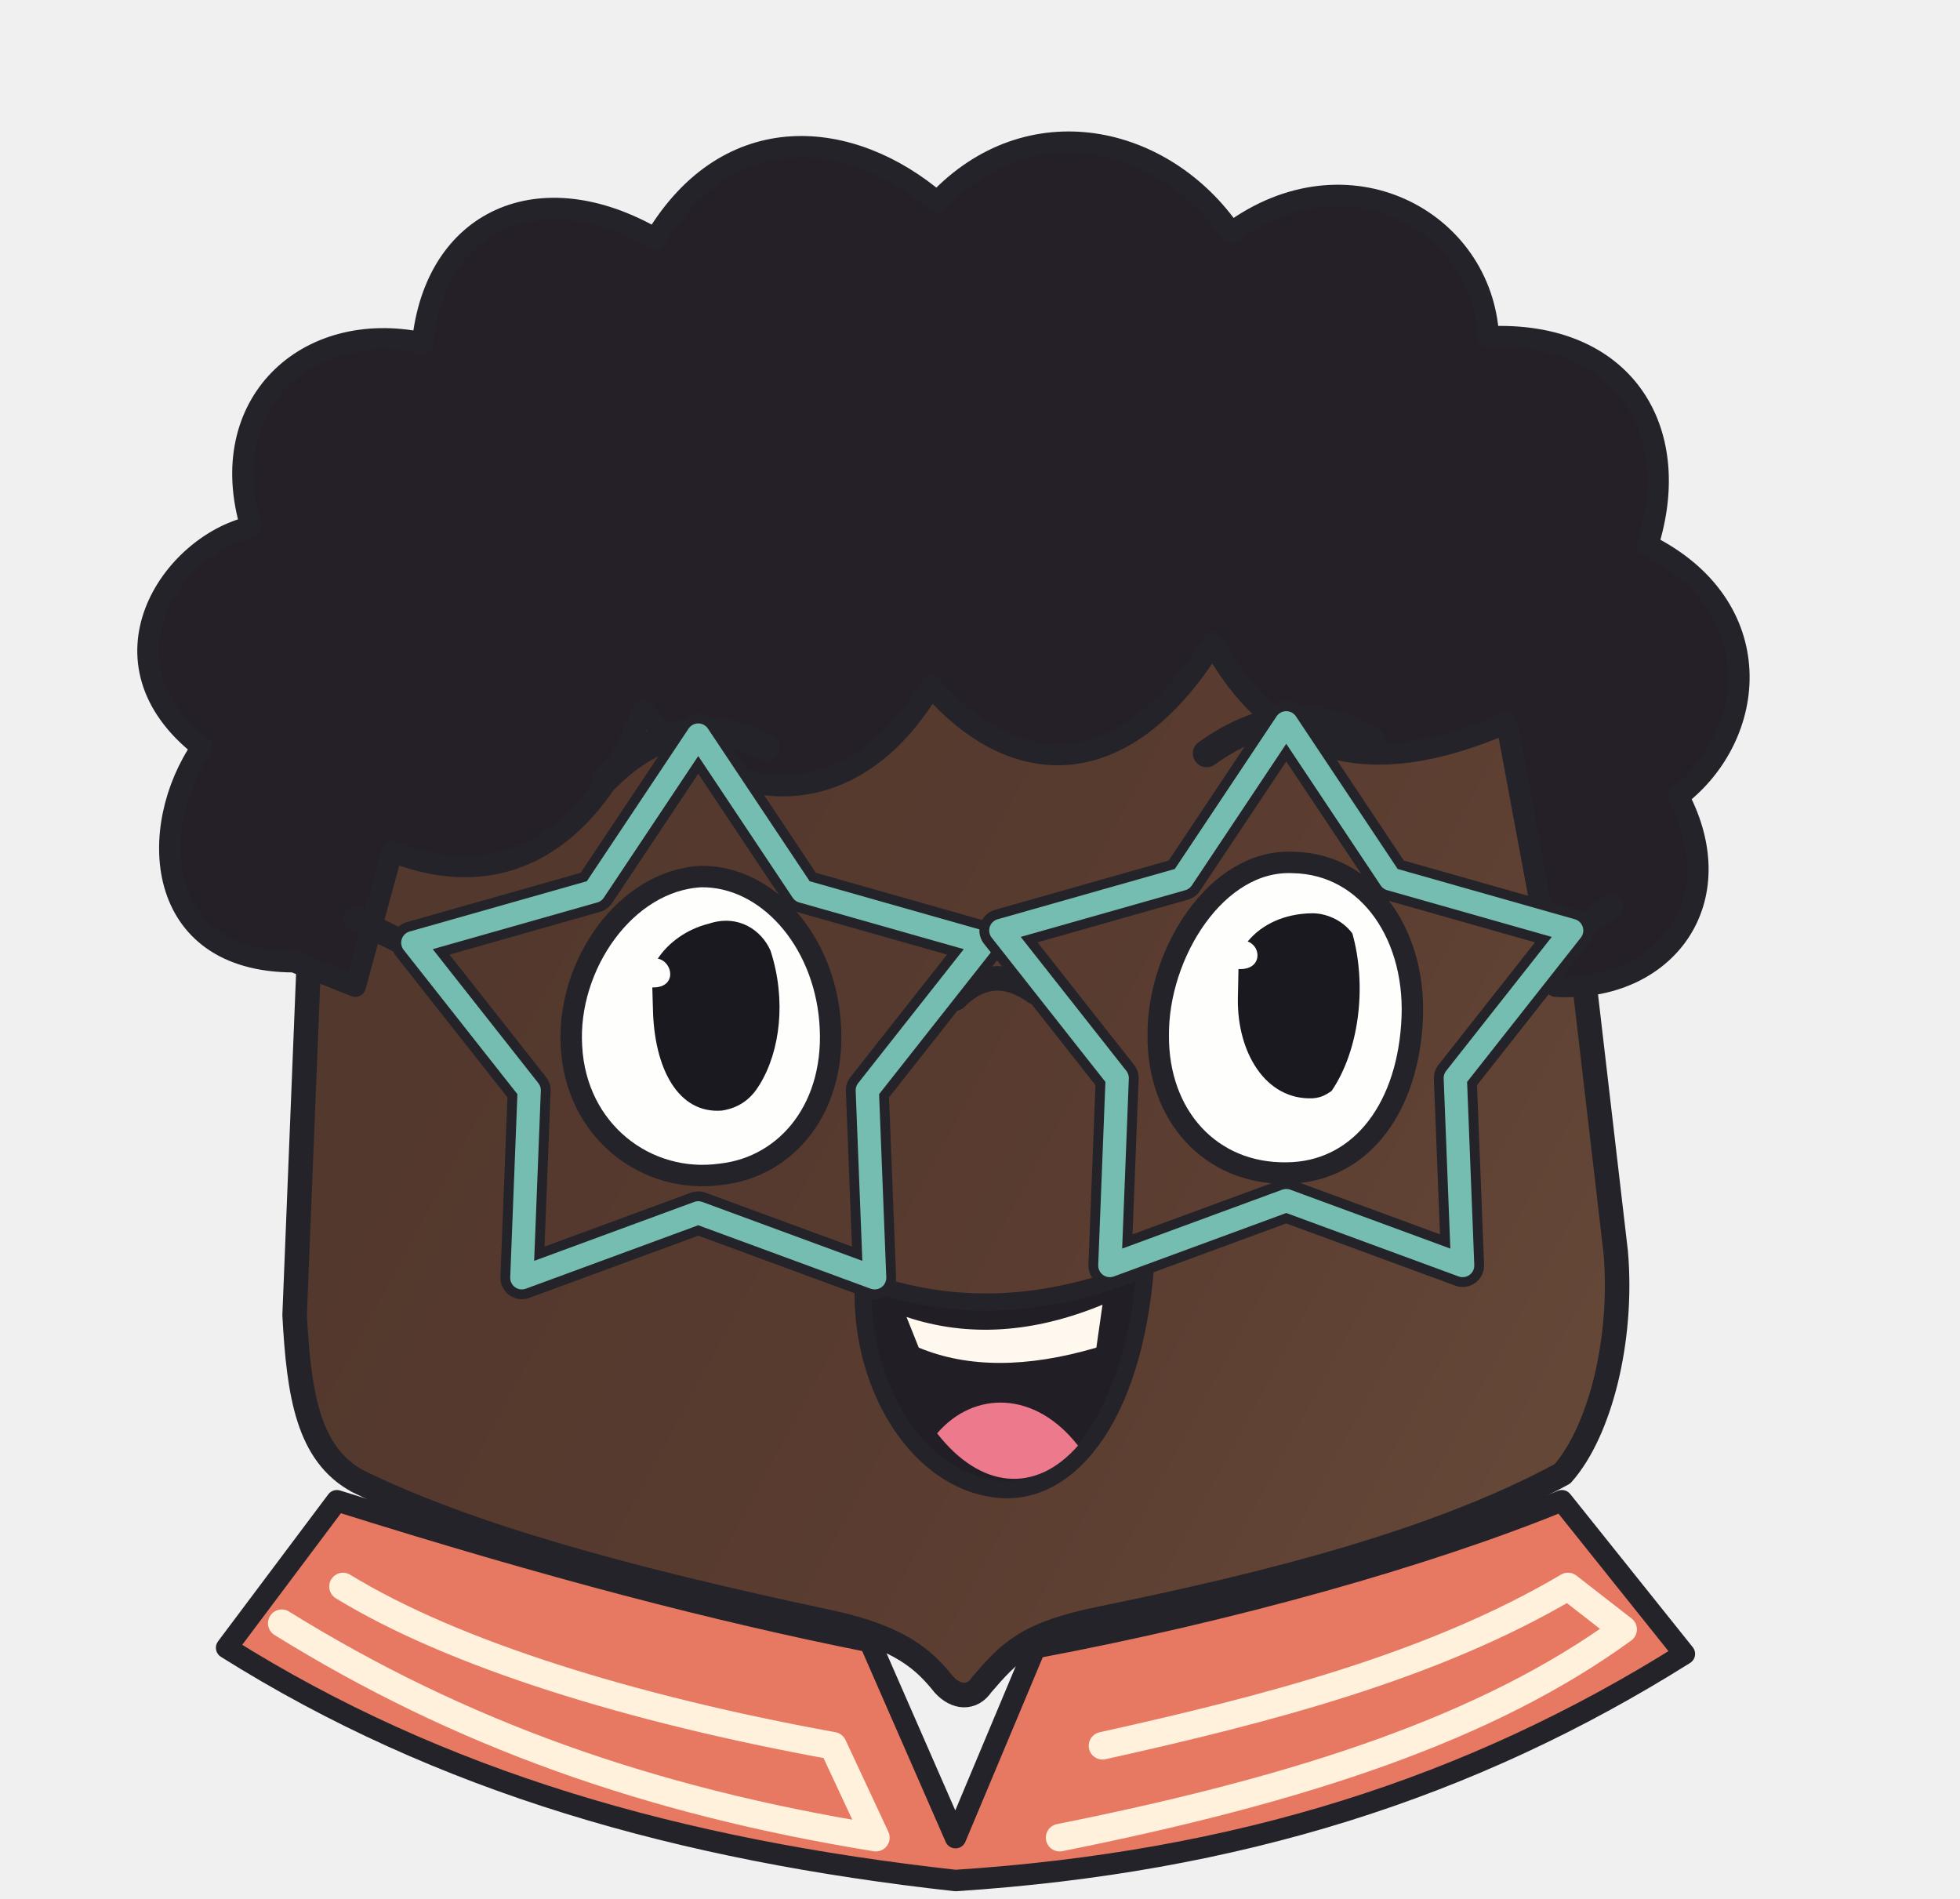
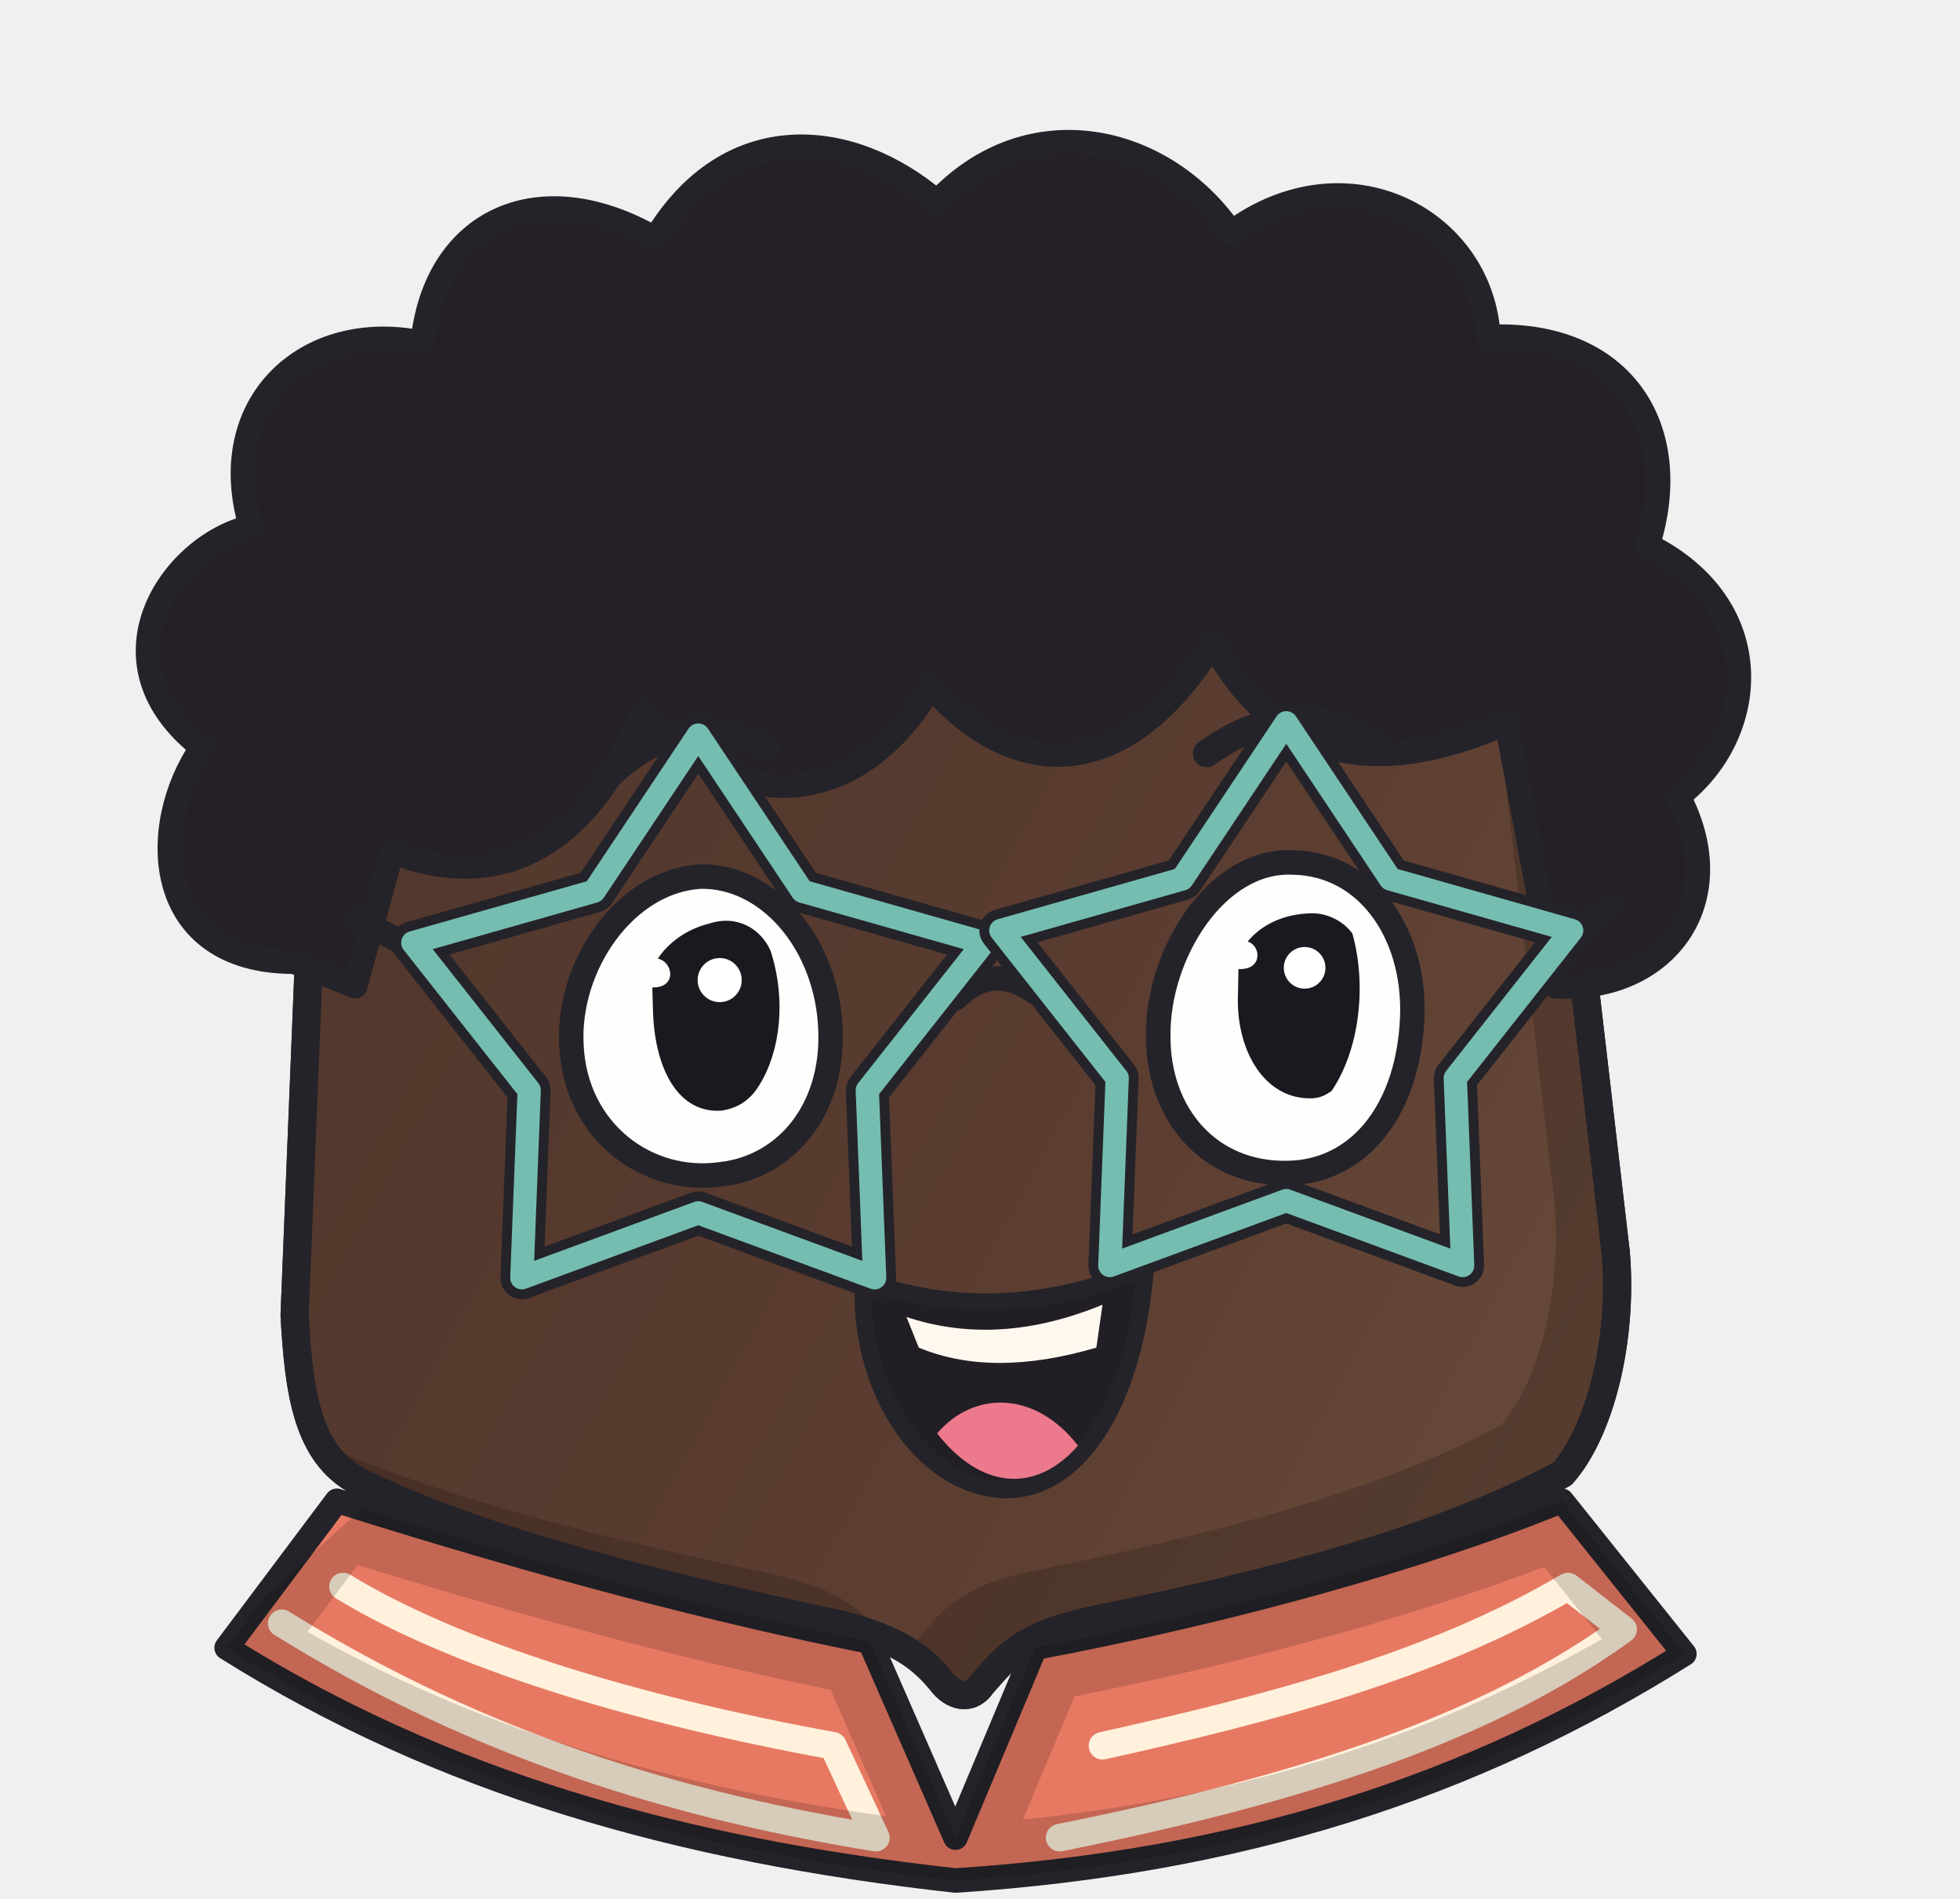
- <svg xmlns="http://www.w3.org/2000/svg" viewBox="0 0 320 310" fill="none" stroke="#242329" stroke-width="3.5" stroke-linecap="round" stroke-linejoin="round" role="img" aria-labelledby="coils-excited-title coils-excited-description">
+ <svg xmlns="http://www.w3.org/2000/svg" viewBox="0 0 320 310" fill="none" stroke="#242329" stroke-width="4" stroke-linecap="round" stroke-linejoin="round" role="img" aria-labelledby="coils-excited-title coils-excited-description">
  <defs>
    <linearGradient id="coils-excited-skin" x1="84" y1="144" x2="251" y2="234" gradientUnits="userSpaceOnUse">
      <stop stop-color="#53382D" />
      <stop offset=".55" stop-color="#5A3C30" />
      <stop offset="1" stop-color="#654738" />
    </linearGradient>
    <linearGradient id="coils-excited-hair" x1="151" y1="43" x2="158" y2="133" gradientUnits="userSpaceOnUse">
      <stop stop-color="#493225" />
      <stop offset=".5" stop-color="#533B2B" />
      <stop offset="1" stop-color="#33251E" />
    </linearGradient>
    <linearGradient id="coils-excited-mint" x1="155" y1="20" x2="162" y2="216" gradientUnits="userSpaceOnUse">
      <stop stop-color="#B5F3D6" />
      <stop offset=".55" stop-color="#AEF0D2" />
      <stop offset="1" stop-color="#ABEDCF" />
    </linearGradient>
    <linearGradient id="coils-excited-ear-cushion" x1="35" y1="147" x2="62" y2="200" gradientUnits="userSpaceOnUse">
      <stop stop-color="#309775" />
      <stop offset="1" stop-color="#349778" />
    </linearGradient>
    <linearGradient id="coils-excited-collar-fabric" x1="99" y1="244" x2="112" y2="301" gradientUnits="userSpaceOnUse">
      <stop stop-color="#18344F" />
      <stop offset="1" stop-color="#1D3959" />
    </linearGradient>
    <clipPath id="coils-excited-hair-boundary">
      <path d="M60.5 131.2C68.5 80.1 106.6 44 158.6 44.3C210.7 44.5 247.6 79.4 255.4 131.1C251.6 116.7 232 107 212.6 106.6C195.2 105.5 177.9 111 158.3 113.8C139 117 119.2 116.9 99.2 118.3C82 119.7 69.5 124.2 60.5 131.2Z" />
    </clipPath>
    <clipPath id="coils-excited-head-clip">
      <path d="M61 130.5C63 83 104 44 159 44C212 44 252 82 255 129L263.8 204.5C265 218.8 261.2 233.7 255.1 240.6C235 251.5 207.9 258.5 179.9 264.2C167.5 266.7 164.8 269.8 160.3 275C158.7 277.4 156.1 277.2 154.1 275C150.9 271 147 267.3 135.3 264.8C101.9 257.7 76.3 250.6 58.4 241.8C50.3 237.4 48.8 227.7 48.1 214.7L50.5 155Z" />
    </clipPath>
    <clipPath id="coils-excited-confident-eyes">
      <path d="M90 158L238 148L238 199L90 199Z" />
    </clipPath>
    <clipPath id="coils-excited-soft-lids">
      <path d="M90 160Q114 149 139 157L139 199L90 199ZM185 157Q210 145 236 153L236 199L185 199Z" />
    </clipPath>
+     <clipPath id="coils-excited-fin-half">
+       <path d="M330 0H420V420H0V300Z" />
+     </clipPath>
+     <clipPath id="coils-excited-fin-collar-front">
+       <path d="M55 245C90 256 117 263 142 268L156 300L169 269C201 263 233 254 255 245L275 270C240 292 202 304 156 307C111 302 72 291 37 269Z" />
+     </clipPath>
  </defs>
  <g id="coils-excited-head">
-     <path d="M61 130.5C63 83 104 44 159 44C212 44 252 82 255 129L263.8 204.5C265 218.8 261.2 233.7 255.1 240.6C235 251.5 207.9 258.5 179.9 264.2C167.5 266.7 164.8 269.8 160.3 275C158.7 277.4 156.1 277.2 154.1 275C150.9 271 147 267.3 135.3 264.8C101.9 257.7 76.3 250.6 58.4 241.8C50.3 237.4 48.8 227.7 48.1 214.7L50.5 155Z" fill="url(#coils-excited-skin)" stroke-width="4" />
+     <path d="M61 130.5C63 83 104 44 159 44C212 44 252 82 255 129L263.8 204.5C265 218.8 261.2 233.7 255.1 240.6C235 251.5 207.9 258.5 179.9 264.2C167.5 266.7 164.8 269.8 160.3 275C158.7 277.4 156.1 277.2 154.1 275C150.9 271 147 267.3 135.3 264.8C101.9 257.7 76.3 250.6 58.4 241.8C50.3 237.4 48.8 227.7 48.1 214.7L50.5 155Z" fill="url(#coils-excited-skin)" stroke-width="4.6" />
  </g>
+   <g clip-path="url(#coils-excited-head-clip)" stroke="none">
+     <path d="M61 130.5C63 83 104 44 159 44C212 44 252 82 255 129L263.8 204.5C265 218.8 261.2 233.7 255.1 240.6C235 251.5 207.9 258.5 179.9 264.2C167.5 266.7 164.8 269.8 160.3 275C158.7 277.4 156.1 277.2 154.1 275C150.9 271 147 267.3 135.3 264.8C101.9 257.7 76.3 250.6 58.4 241.8C50.3 237.4 48.8 227.7 48.1 214.7L50.5 155Z" fill="#000000" fill-opacity=".16" />
+     <path d="M61 130.5C63 83 104 44 159 44C212 44 252 82 255 129L263.8 204.5C265 218.8 261.2 233.7 255.1 240.6C235 251.5 207.9 258.5 179.9 264.2C167.5 266.7 164.8 269.8 160.3 275C158.7 277.4 156.1 277.2 154.1 275C150.9 271 147 267.3 135.3 264.8C101.9 257.7 76.3 250.6 58.4 241.8C50.3 237.4 48.8 227.7 48.1 214.7L50.5 155Z" transform="translate(-10 -8)" fill="url(#coils-excited-skin)" />
+   </g>
+   <path d="M61 130.5C63 83 104 44 159 44C212 44 252 82 255 129L263.8 204.5C265 218.8 261.2 233.7 255.1 240.6C235 251.5 207.9 258.5 179.9 264.2C167.5 266.7 164.8 269.8 160.3 275C158.7 277.4 156.1 277.2 154.1 275C150.9 271 147 267.3 135.3 264.8C101.9 257.7 76.3 250.6 58.4 241.8C50.3 237.4 48.8 227.7 48.1 214.7L50.5 155Z" fill="none" stroke-width="4.6" />
  <g id="coils-excited-hair-front">
-     <path d="M48 157C25 157 24 135 33 122C15 108 28 89 41 86C35 66 50 52 69 56C71 36 88 28 107 39C119 19 139 21 153 33C168 17 190 22 201 38C220 24 242 36 243 55C265 54 275 70 269 89C289 99 287 120 274 130C283 147 272 162 254 161L246 118C223 128 208 123 198 105C183 129 165 127 152 112C139 134 118 132 105 116C95 141 79 145 64 139L58 161Z" fill="#252027" stroke-width="3.5" />
+     <path d="M48 157C25 157 24 135 33 122C15 108 28 89 41 86C35 66 50 52 69 56C71 36 88 28 107 39C119 19 139 21 153 33C168 17 190 22 201 38C220 24 242 36 243 55C265 54 275 70 269 89C289 99 287 120 274 130C283 147 272 162 254 161L246 118C223 128 208 123 198 105C183 129 165 127 152 112C139 134 118 132 105 116C95 141 79 145 64 139L58 161Z" fill="#252027" stroke-width="4" />
  </g>
  <g id="coils-excited-collar">
-     <path d="M55 245C90 256 117 263 142 268L156 300L169 269C201 263 233 254 255 245L275 270C240 292 202 304 156 307C111 302 72 291 37 269Z" fill="#E77963" stroke-width="3.5" />
+     <path d="M55 245C90 256 117 263 142 268L156 300L169 269C201 263 233 254 255 245L275 270C240 292 202 304 156 307C111 302 72 291 37 269Z" fill="#E77963" stroke-width="4" />
    <path d="M46 265C75 283 106 294 143 300L136 285C103 279 74 270 56 259M173 300C213 292 243 282 265 266L256 259C234 272 207 279 180 285" fill="none" stroke-width="4.5" stroke="#FFF1DC" />
+   </g>
+   <g clip-path="url(#coils-excited-fin-collar-front)">
+     <g clip-path="url(#coils-excited-fin-half)">
+       <path d="M55 245C90 256 117 263 142 268L156 300L169 269C201 263 233 254 255 245L275 270C240 292 202 304 156 307C111 302 72 291 37 269Z" fill="none" stroke="#000000" stroke-opacity=".16" stroke-width="18" />
+     </g>
  </g>
  <g id="coils-excited-expression-excited">
    <g id="coils-excited-eyebrows">
      <path d="M99 127Q111 115 125 122" fill="none" stroke-width="4.5" />
      <path d="M197 123Q211 113 224 121" fill="none" stroke-width="4.5" />
    </g>
    <g id="coils-excited-eyes">
-       <path id="coils-excited-eye-white-left" d="M114.5 143.1C125.2 143 134.4 153.4 135.5 166.6C136.7 180.6 128.6 190.5 117.7 191.7C105.6 193.4 94 184.7 93.3 170.8C92.5 157.7 102.1 143.7 114.5 143.1Z" fill="#FEFEFD" stroke-width="3.5" />
+       <path id="coils-excited-eye-white-left" d="M114.5 143.1C125.2 143 134.4 153.4 135.5 166.6C136.7 180.6 128.6 190.5 117.7 191.7C105.6 193.4 94 184.7 93.3 170.8C92.5 157.7 102.1 143.7 114.5 143.1Z" fill="#FEFEFD" stroke-width="4" />
      <g transform="translate(-8 -3)">
        <path d="M123.7 153.8C128.5 152.2 132.3 154.8 133.8 158.2C136.4 166.2 135.4 174.6 132 180.1C130.8 182.1 129 183.8 125.9 184.3C118.7 184.9 114.8 177.4 114.6 167.7L114.5 164.2C118.6 164.3 117.9 160 115.4 159.5C117.1 156.9 120.1 154.7 123.7 153.8Z" fill="#19191F" stroke="none" />
+         <circle cx="125.5" cy="163" r="3.6" fill="#FFFFFF" stroke="none" />
      </g>
-       <path id="coils-excited-eye-white-right" d="M211.1 140.8C223.5 141 231.6 153 230.5 167.4C229.5 181.7 221.6 191.4 210.1 191.5C197.6 191.7 189 182.1 189.1 169C189 155.7 198.6 140.2 211.1 140.8Z" fill="#FEFEFD" stroke-width="3.5" />
+       <path id="coils-excited-eye-white-right" d="M211.1 140.8C223.5 141 231.6 153 230.5 167.4C229.5 181.7 221.6 191.4 210.1 191.5C197.6 191.7 189 182.1 189.1 169C189 155.7 198.6 140.2 211.1 140.8Z" fill="#FEFEFD" stroke-width="4" />
      <g transform="translate(-8 -3)">
        <path d="M222 152.1C224.4 152 227.2 153.2 228.8 155.4C231.2 164 229.9 174.5 225.4 181.1C224.9 181.4 224 182.2 222.3 182.3C214.6 182.6 210 174.8 210.1 166.1L210.2 161.2C214.1 161.4 214 157.5 211.7 156.7C214.1 153.8 217.8 152.2 222 152.1Z" fill="#19191F" stroke="none" />
+         <circle cx="221" cy="161" r="3.4" fill="#FFFFFF" stroke="none" />
      </g>
    </g>
    <path d="M141 209Q163 217 187 207C185 232 174 245 162 243C149 241 140 225 141 209Z" fill="#221E25" stroke-width="2.8" />
    <path d="M148 215Q163 220 180 213L179 220Q162 225 150 220Z" fill="#FFF8EF" stroke-width="0" />
    <path d="M153 234C159 227 169 227 176 236C169 244 160 243 153 234Z" fill="#EC798C" stroke-width="0" />
  </g>
  <g id="coils-excited-eyewear">
    <path d="M70 156L58 150M156 163Q162 157 169 162M253 155L263 148" fill="none" stroke-width="4" />
    <path d="M114.0 120.0L131.0 145.5L160.6 153.9L141.6 178.0L142.8 208.6L114.0 198.0L85.2 208.6L86.4 178.0L67.4 153.9L97.0 145.5Z" fill="none" stroke-width="7" />
    <path d="M114.0 120.0L131.0 145.5L160.6 153.9L141.6 178.0L142.8 208.6L114.0 198.0L85.2 208.6L86.4 178.0L67.4 153.9L97.0 145.5Z" fill="none" stroke-width="3.8" stroke="#75BDB1" />
    <path d="M210.0 118.0L227.0 143.5L256.6 151.9L237.6 176.0L238.8 206.6L210.0 196.0L181.2 206.6L182.4 176.0L163.4 151.9L193.0 143.5Z" fill="none" stroke-width="7" />
    <path d="M210.0 118.0L227.0 143.5L256.6 151.9L237.6 176.0L238.8 206.6L210.0 196.0L181.2 206.6L182.4 176.0L163.4 151.9L193.0 143.5Z" fill="none" stroke-width="3.8" stroke="#75BDB1" />
  </g>
</svg>
